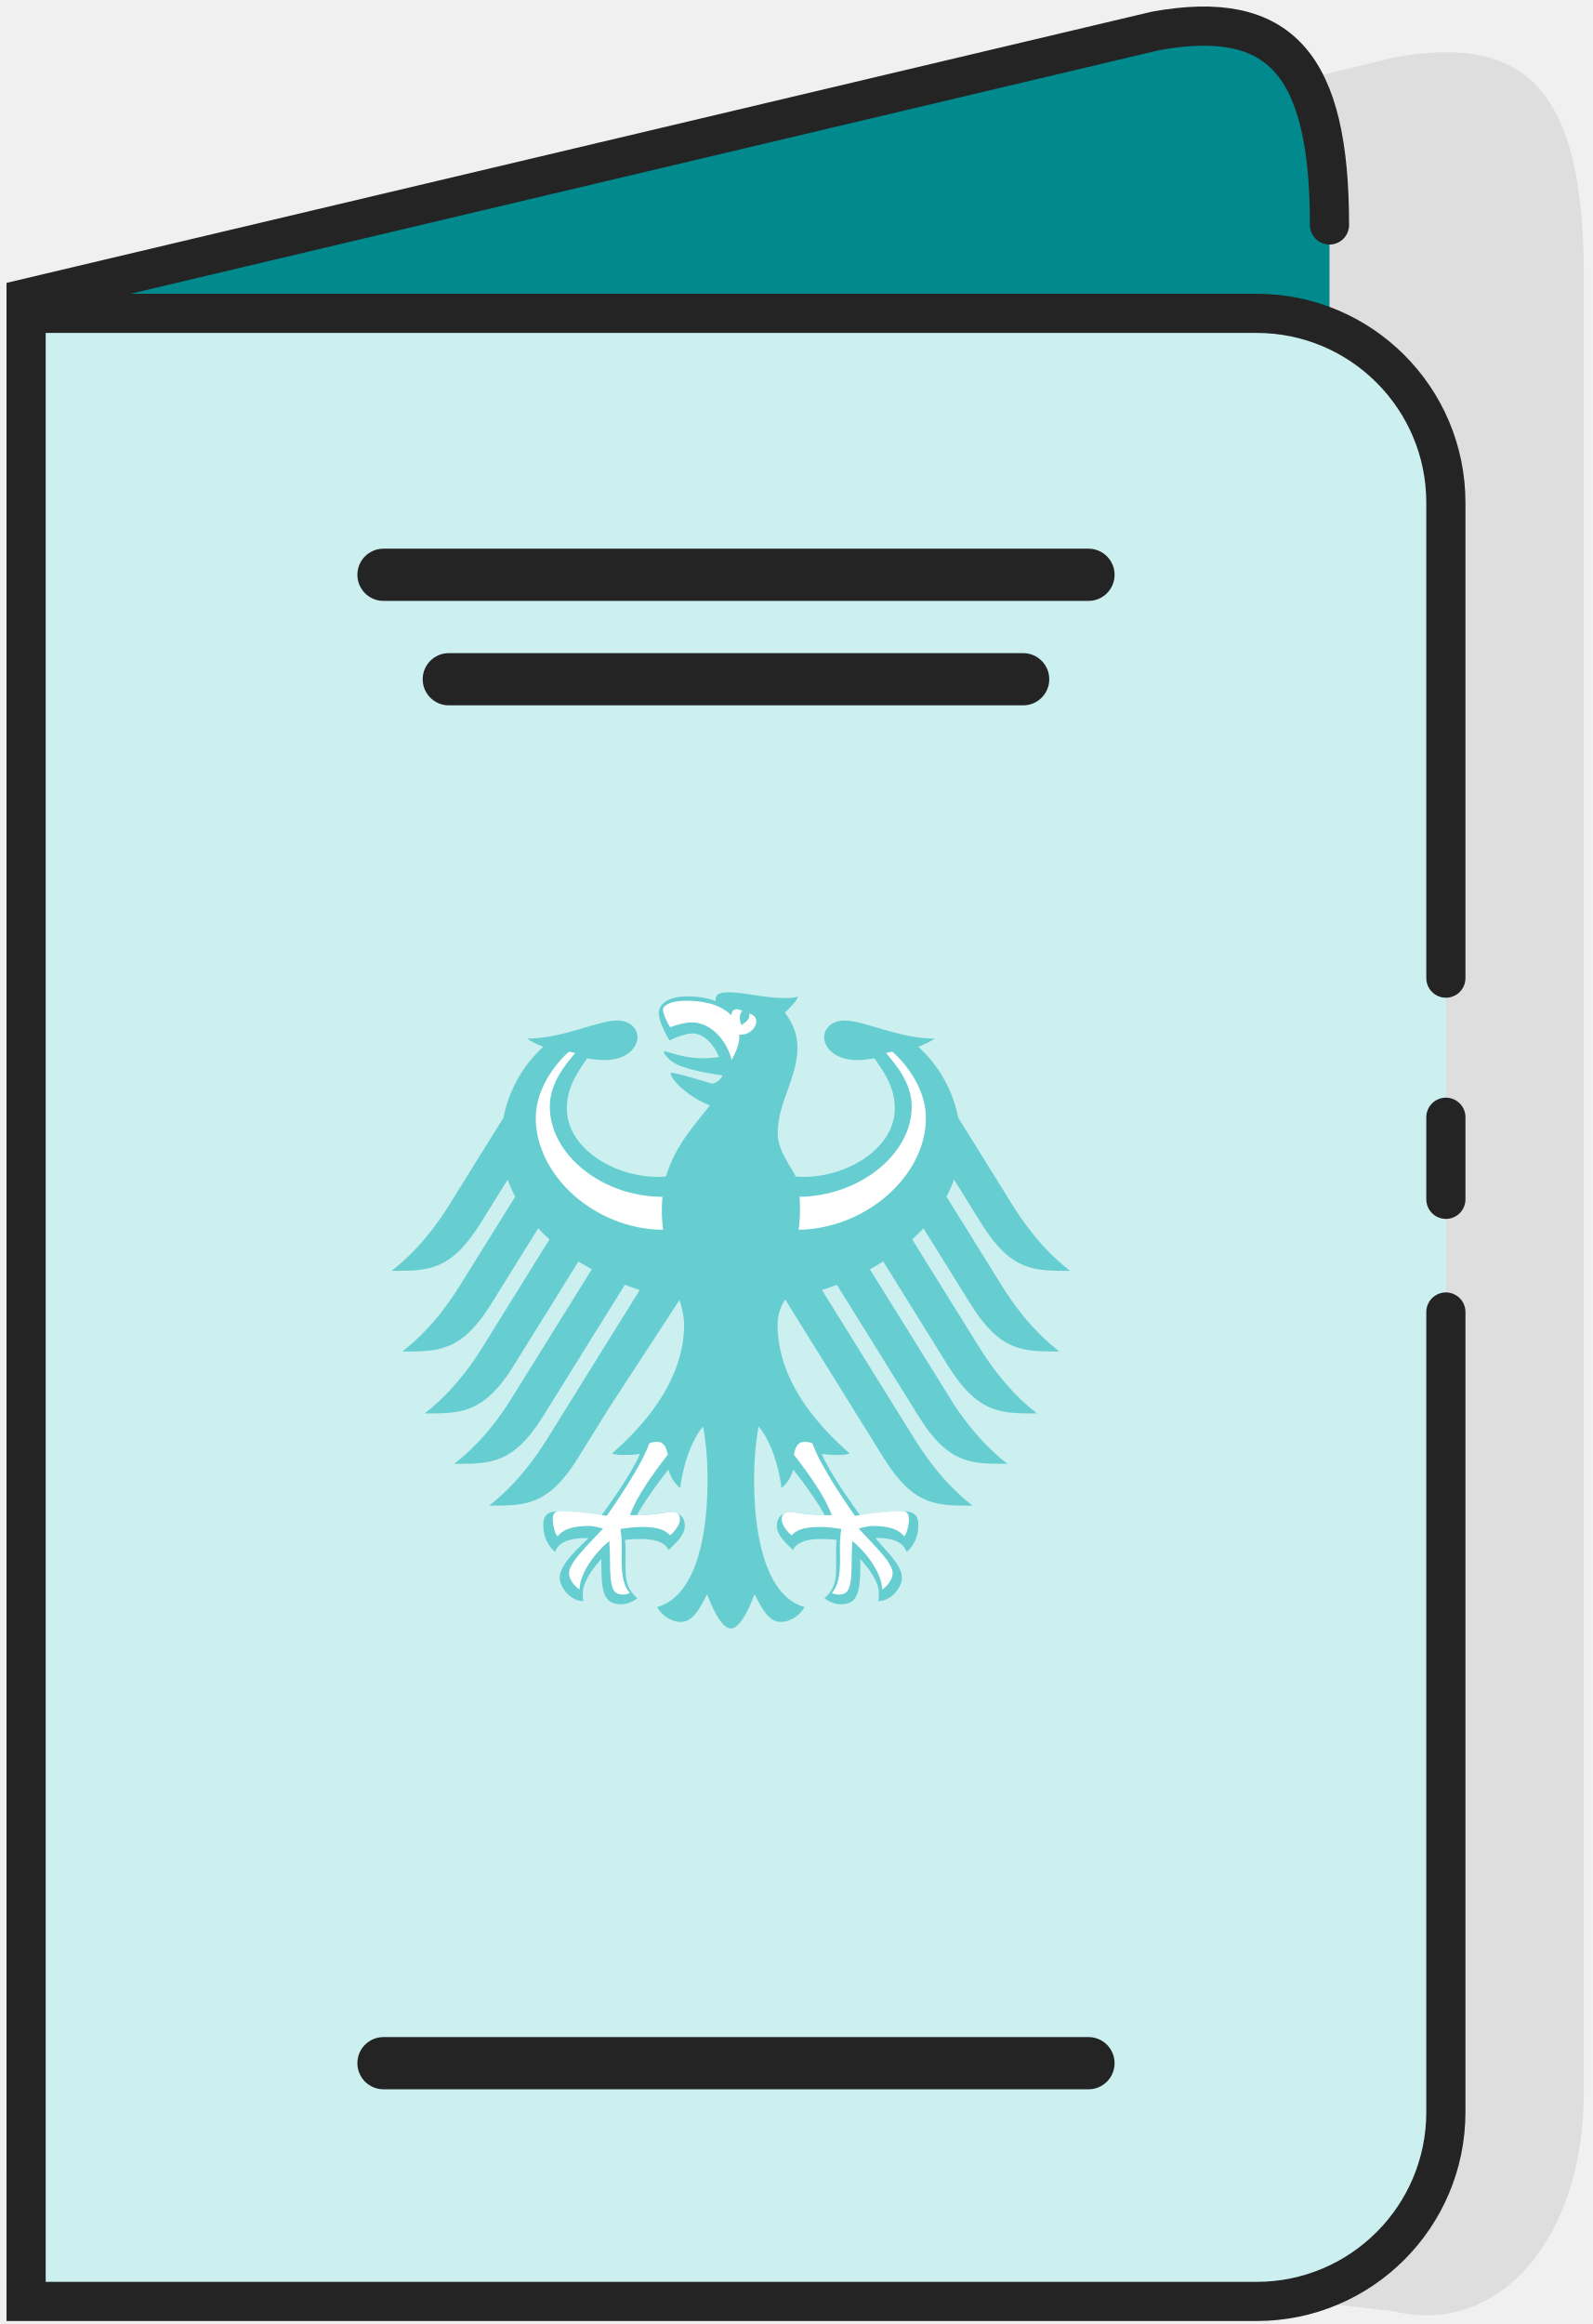
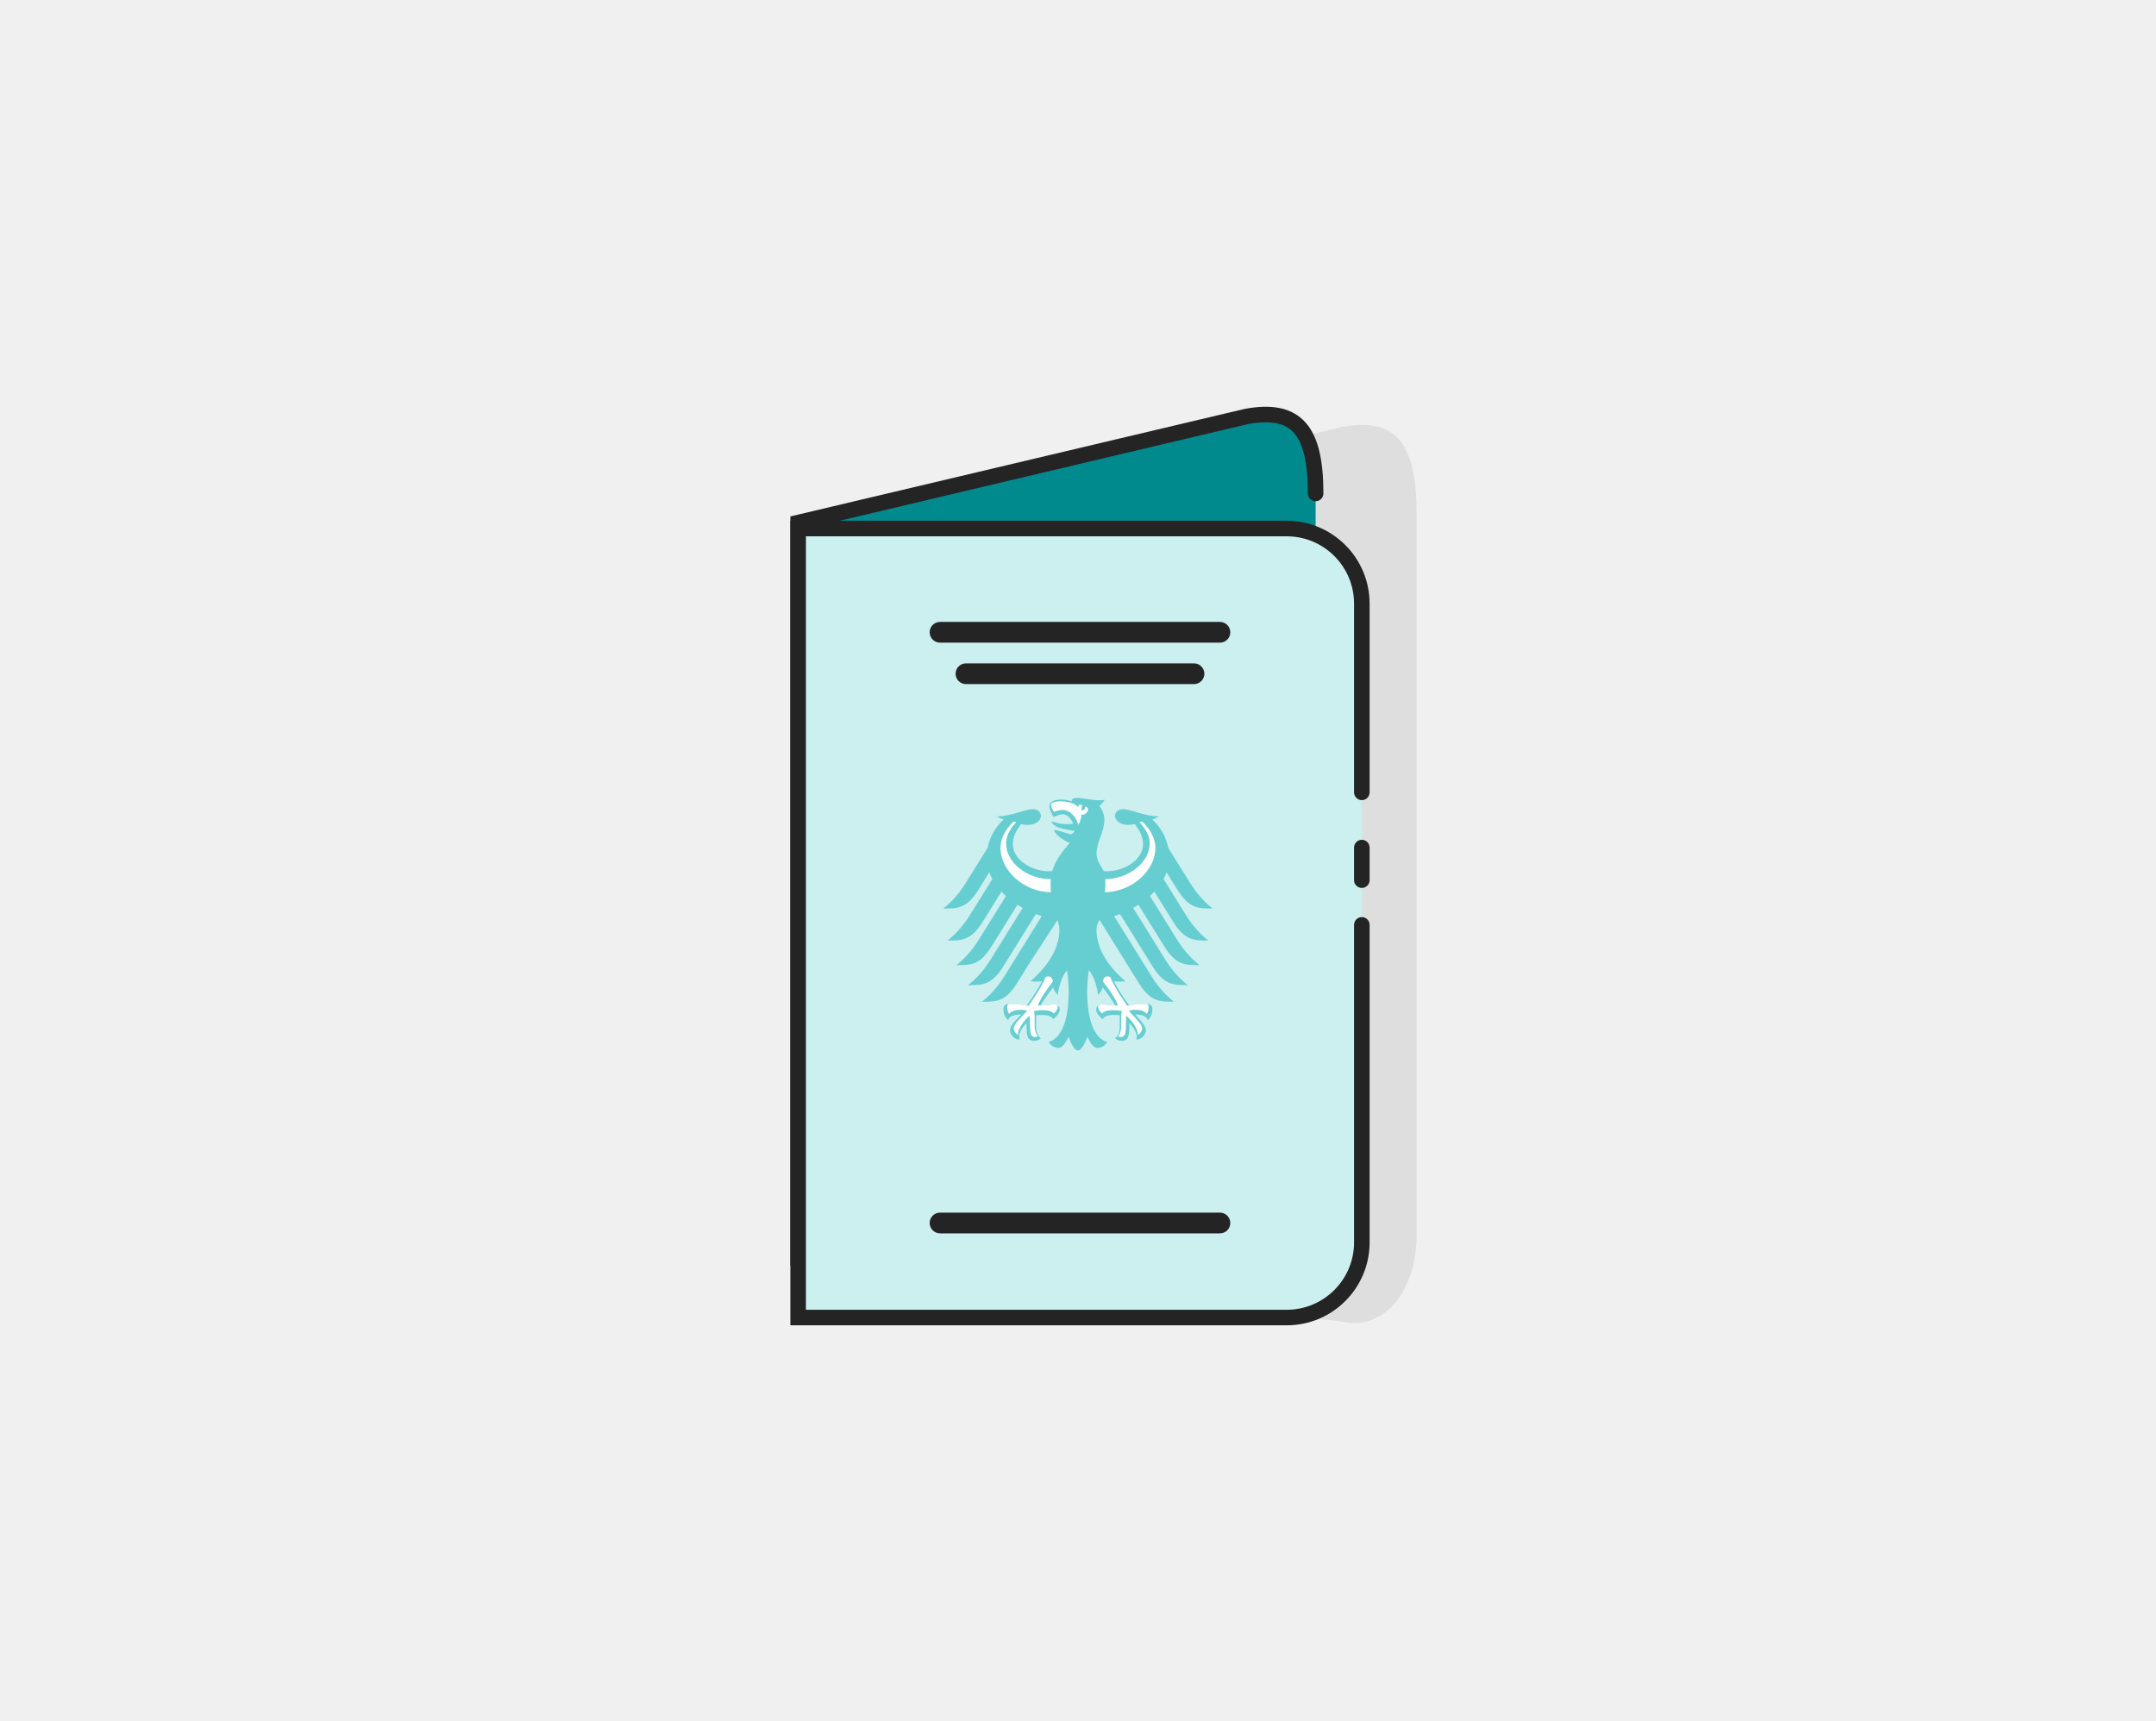
- <svg xmlns="http://www.w3.org/2000/svg" width="61px" height="89px" viewBox="0 0 61 89" version="1.1">
-   <g id="01_Design" stroke="none" stroke-width="1" fill="none" fill-rule="evenodd">
-     <g id="01_all-services" transform="translate(-454, -332)">
-       <g id="reisepass_beantragen" transform="translate(378, 293)">
-         <g id="icon_passport_hp" transform="translate(77, 40)">
-           <path d="M59.667,48.985 L59.667,79.133 C59.667,84.741 56.403,88.492 52.378,87.511 L5,82.057 L5,12.752 L52.378,1.206 C57.607,0.236 59.667,2.633 59.667,9.584" id="Path" fill="#DEDEDE" />
-           <path d="M49.925,46.119 L49.925,74.048 C49.925,79.023 46.945,82.351 43.268,81.48 L0,81.373 L0,10.426 L43.268,0.183 C48.044,-0.678 49.925,1.449 49.925,7.615" id="Path" stroke="#242424" stroke-width="1.5" fill="#008A8E" stroke-linecap="round" />
-           <line x1="49.925" y1="36.951" x2="49.925" y2="40.855" id="Path" stroke="#242424" stroke-width="1.5" fill="#D4D2D2" stroke-linecap="round" />
-           <path d="M54.383,49.245 L54.383,79.885 C54.383,83.889 51.136,87.136 47.132,87.136 L0,87.136 L0,11 L47.132,11 C51.136,11 54.383,14.246 54.383,18.251 L54.383,31.019 L54.383,36.458" id="Path" stroke="#242424" stroke-width="1.5" fill="#CCEFF0" stroke-linecap="round" />
-           <g id="Bundesadler_Bundesorgane" transform="translate(14, 37)">
-             <path d="M21.592,15.867 C21.991,16.46 22.653,17.337 23.59,18.058 C22.244,18.058 21.351,18.09 20.212,16.28 L19.956,15.867 L17.055,11.201 C16.868,11.273 16.678,11.34 16.485,11.404 L19.26,15.867 L20.054,17.144 C20.402,17.702 21.147,18.806 22.255,19.66 C20.91,19.66 20.017,19.691 18.878,17.881 L17.626,15.867 L15.075,11.762 C14.856,12.114 14.784,12.423 14.784,12.731 C14.784,13.865 15.22,14.923 15.888,15.867 C16.352,16.522 16.928,17.124 17.545,17.661 C17.45,17.704 17.282,17.72 17.126,17.72 C16.816,17.72 16.614,17.702 16.474,17.678 C16.823,18.475 17.573,19.504 17.951,20.038 C18.444,19.949 19.161,19.879 19.632,19.879 C20.123,19.879 20.178,20.168 20.178,20.425 C20.178,20.874 19.97,21.234 19.726,21.434 C19.636,21.2 19.452,20.895 18.544,20.895 C18.718,21.196 19.549,21.872 19.549,22.416 C19.549,22.776 19.157,23.316 18.638,23.316 C18.669,23.2 18.665,23.092 18.665,23.013 C18.665,22.573 18.277,22.058 17.949,21.698 C17.959,21.805 17.954,21.794 17.954,21.918 C17.954,22.96 17.86,23.438 17.202,23.438 C16.88,23.438 16.657,23.26 16.581,23.208 C17.007,22.811 17.029,22.502 17.029,21.917 L17.026,21.411 C17.025,21.279 17.027,21.102 17.048,20.973 C16.812,20.94 16.718,20.941 16.536,20.941 C16.536,20.941 15.601,20.866 15.376,21.356 C15.124,21.121 14.755,20.792 14.755,20.427 C14.755,20.187 14.868,19.914 15.349,19.914 C15.532,19.914 16.105,20.026 16.585,20.026 C16.456,19.738 15.881,18.895 15.385,18.282 C15.31,18.52 15.193,18.778 14.932,18.986 C14.896,18.594 14.666,17.35 14.054,16.622 C13.983,17.113 13.886,17.617 13.886,18.681 C13.886,21.269 14.506,23.179 15.82,23.546 C15.649,23.846 15.287,24.114 14.912,24.114 C14.431,24.114 14.169,23.566 13.902,23.051 C13.763,23.433 13.379,24.364 12.994,24.364 C12.609,24.364 12.224,23.433 12.087,23.051 C11.819,23.566 11.557,24.114 11.076,24.114 C10.701,24.114 10.339,23.846 10.168,23.546 C11.483,23.179 12.102,21.269 12.102,18.681 C12.102,17.617 12.006,17.113 11.935,16.622 C11.322,17.35 11.092,18.594 11.057,18.986 C10.796,18.778 10.679,18.52 10.603,18.282 C10.106,18.895 9.533,19.738 9.403,20.026 C9.883,20.026 10.457,19.914 10.639,19.914 C11.12,19.914 11.233,20.187 11.233,20.427 C11.233,20.792 10.865,21.121 10.611,21.356 C10.387,20.866 9.452,20.941 9.452,20.941 C9.271,20.941 9.176,20.94 8.941,20.973 C8.961,21.102 8.964,21.279 8.963,21.411 L8.959,21.917 C8.959,22.502 8.98,22.811 9.409,23.208 C9.33,23.26 9.108,23.438 8.786,23.438 C8.129,23.438 8.034,22.96 8.034,21.918 C8.034,21.794 8.03,21.805 8.039,21.698 C7.712,22.058 7.324,22.573 7.324,23.013 C7.324,23.092 7.32,23.2 7.35,23.316 C6.832,23.316 6.439,22.776 6.439,22.416 C6.439,21.872 7.27,21.196 7.535,20.9 C6.537,20.895 6.352,21.2 6.261,21.434 C6.019,21.234 5.81,20.874 5.81,20.425 C5.81,20.168 5.864,19.879 6.356,19.879 C6.826,19.879 7.544,19.949 8.038,20.038 C8.416,19.504 9.165,18.475 9.515,17.678 C9.374,17.702 9.172,17.72 8.862,17.72 C8.706,17.72 8.539,17.704 8.442,17.661 C9.06,17.124 9.637,16.522 10.1,15.865 C10.767,14.92 11.204,13.865 11.204,12.731 C11.204,12.423 11.132,12.114 11.028,11.784 L8.362,15.867 L7.111,17.881 C5.971,19.691 5.079,19.66 3.732,19.66 C4.842,18.806 5.586,17.702 5.934,17.144 L6.729,15.867 L9.503,11.404 C9.31,11.34 9.12,11.273 8.934,11.201 L6.033,15.867 L5.776,16.28 C4.637,18.09 3.744,18.058 2.399,18.058 C3.335,17.337 3.997,16.46 4.396,15.86 L4.6,15.542 L7.667,10.61 C7.492,10.514 7.322,10.412 7.158,10.307 L4.645,14.35 C4.116,15.191 3.639,15.634 3.146,15.867 C2.578,16.137 1.987,16.129 1.267,16.129 L1.588,15.866 C2.528,15.055 3.15,14.122 3.47,13.611 L6.047,9.465 C5.895,9.326 5.751,9.185 5.615,9.039 L3.788,11.977 C2.65,13.789 1.757,13.756 0.411,13.756 C1.529,12.893 2.26,11.804 2.613,11.237 L4.735,7.825 C4.621,7.613 4.524,7.396 4.444,7.174 L3.378,8.89 C2.239,10.701 1.346,10.668 0,10.668 C1.114,9.811 1.852,8.712 2.203,8.151 L4.284,4.805 C4.486,3.77 5.019,2.804 5.814,2.086 C5.547,1.984 5.324,1.877 5.19,1.775 C6.55,1.775 7.895,1.081 8.637,1.081 C9.114,1.081 9.421,1.367 9.421,1.747 C9.388,2.168 8.957,2.596 8.16,2.596 C7.979,2.596 7.748,2.572 7.494,2.531 C7.062,3.136 6.713,3.683 6.713,4.462 C6.713,5.927 8.457,7.07 10.216,7.07 L10.51,7.058 C10.859,5.871 11.6,5.093 12.193,4.332 C11.483,4.072 10.69,3.394 10.69,3.087 C10.78,3.035 12.142,3.464 12.282,3.501 C12.539,3.452 12.677,3.209 12.677,3.185 C12.532,3.16 11.678,3.05 11.095,2.835 C10.651,2.672 10.426,2.377 10.426,2.265 C10.569,2.242 11.108,2.527 11.902,2.527 C12.195,2.527 12.252,2.515 12.543,2.479 C12.339,1.988 11.954,1.575 11.521,1.575 C11.348,1.575 10.967,1.683 10.649,1.845 C10.427,1.498 10.233,1.044 10.233,0.795 C10.233,0.5 10.522,0.157 11.336,0.157 C11.564,0.157 11.777,0.176 11.974,0.214 C12.134,0.244 12.267,0.281 12.41,0.336 C12.393,0.12 12.496,0 12.877,0 C13.548,0 14.235,0.222 15.078,0.222 C15.297,0.222 15.445,0.214 15.57,0.16 C15.516,0.329 15.279,0.577 15.063,0.779 C15.197,0.962 15.544,1.406 15.544,2.123 C15.544,3.276 14.789,4.227 14.789,5.392 C14.789,6.084 15.319,6.696 15.478,7.058 L15.771,7.07 C17.531,7.07 19.274,5.927 19.274,4.462 C19.274,3.683 18.926,3.136 18.494,2.531 C18.24,2.572 18.01,2.596 17.829,2.596 C17.031,2.596 16.599,2.168 16.568,1.747 C16.568,1.367 16.874,1.081 17.351,1.081 C18.093,1.081 19.439,1.775 20.798,1.775 C20.663,1.877 20.441,1.984 20.173,2.086 C20.969,2.804 21.502,3.77 21.704,4.805 L23.785,8.151 C24.135,8.712 24.875,9.811 25.988,10.668 C24.642,10.668 23.749,10.701 22.611,8.89 L21.544,7.174 C21.465,7.396 21.366,7.613 21.253,7.825 L23.374,11.237 C23.728,11.804 24.459,12.893 25.578,13.756 C24.231,13.756 23.338,13.789 22.2,11.977 L20.373,9.039 C20.237,9.185 20.093,9.326 19.941,9.465 L22.519,13.611 C22.838,14.122 23.461,15.055 24.401,15.866 L24.721,16.129 C24.001,16.129 23.41,16.136 22.843,15.867 C22.348,15.635 21.873,15.191 21.343,14.35 L18.83,10.307 C18.665,10.412 18.496,10.514 18.321,10.61 L21.388,15.542 L21.592,15.867 L21.592,15.867 Z" id="Path" fill="#66CED1" fill-rule="nonzero" />
-             <path d="M10.583,17.702 C10.511,17.422 10.44,17.217 10.163,17.217 C10.022,17.217 9.955,17.244 9.869,17.277 C9.571,18.154 8.42,19.8 8.239,20.052 C7.742,19.966 7.047,19.874 6.485,19.874 C6.353,19.874 6.172,19.861 6.172,20.195 C6.172,20.389 6.253,20.727 6.353,20.839 C6.6,20.53 7.026,20.438 7.554,20.438 C7.76,20.438 8.008,20.514 8.102,20.537 C7.43,21.257 6.796,21.853 6.796,22.251 C6.796,22.474 7.015,22.769 7.199,22.867 C7.199,22.279 7.775,21.468 8.339,21.014 C8.339,21.094 8.366,21.402 8.366,21.736 C8.366,22.845 8.47,23.065 8.874,23.065 C8.947,23.065 9.074,23.036 9.121,23.006 C8.904,22.743 8.812,22.394 8.812,21.735 C8.812,21.546 8.817,21.367 8.817,21.213 C8.817,20.92 8.785,20.714 8.765,20.553 C8.92,20.53 9.27,20.477 9.528,20.477 C10.078,20.477 10.419,20.534 10.667,20.795 C10.846,20.652 11.045,20.383 11.045,20.197 C11.045,19.929 10.874,19.911 10.695,19.911 C10.416,19.911 10.187,20.027 9.131,20.027 C9.339,19.399 9.948,18.516 10.583,17.702 L10.583,17.702 L10.583,17.702 Z" id="Path" fill="#FFFFFF" />
-             <path d="M16.857,20.027 C15.801,20.027 15.572,19.911 15.294,19.911 C15.115,19.911 14.943,19.929 14.943,20.197 C14.943,20.383 15.143,20.652 15.32,20.795 C15.569,20.534 15.911,20.477 16.46,20.477 C16.717,20.477 17.069,20.53 17.223,20.553 C17.202,20.714 17.171,20.92 17.171,21.213 C17.171,21.367 17.176,21.546 17.176,21.735 C17.176,22.394 17.085,22.743 16.868,23.006 C16.915,23.036 17.042,23.065 17.115,23.065 C17.519,23.065 17.623,22.845 17.623,21.736 C17.623,21.402 17.649,21.094 17.649,21.014 C18.214,21.468 18.789,22.279 18.789,22.867 C18.974,22.769 19.193,22.474 19.193,22.251 C19.193,21.853 18.558,21.257 17.887,20.537 C17.981,20.514 18.229,20.438 18.434,20.438 C18.963,20.438 19.389,20.53 19.637,20.839 C19.736,20.727 19.816,20.389 19.816,20.195 C19.816,19.861 19.635,19.874 19.504,19.874 C18.942,19.874 18.246,19.966 17.75,20.052 C17.569,19.8 16.418,18.154 16.12,17.277 C16.034,17.244 15.967,17.217 15.825,17.217 C15.548,17.217 15.478,17.422 15.405,17.702 C16.04,18.516 16.649,19.399 16.857,20.027 L16.857,20.027 Z" id="Path" fill="#FFFFFF" fill-rule="nonzero" />
-             <path d="M20.466,4.818 C20.466,3.556 19.514,2.555 19.178,2.274 L18.937,2.327 C19.293,2.748 19.922,3.45 19.922,4.381 C19.922,6.213 17.915,7.803 15.625,7.833 C15.644,8.022 15.643,8.188 15.643,8.33 C15.643,8.592 15.624,8.849 15.593,9.096 C18.192,9.052 20.466,7.013 20.466,4.818 L20.466,4.818 Z" id="Path" fill="#FFFFFF" fill-rule="nonzero" />
-             <path d="M6.06,4.38 C6.06,3.449 6.681,2.748 7.034,2.327 L6.795,2.274 C6.464,2.555 5.523,3.555 5.523,4.817 C5.523,7.027 7.804,9.079 10.395,9.096 C10.368,8.856 10.351,8.6 10.351,8.328 C10.351,8.157 10.36,7.991 10.375,7.833 C8.083,7.833 6.06,6.228 6.06,4.38 L6.06,4.38 Z" id="Path" fill="#FFFFFF" fill-rule="nonzero" />
-             <path d="M13.024,2.599 C13.149,2.343 13.319,2.038 13.319,1.7 C13.319,0.77 12.453,0.325 11.292,0.325 C10.696,0.325 10.395,0.496 10.395,0.67 C10.395,0.841 10.592,1.22 10.669,1.337 C10.883,1.253 11.269,1.152 11.493,1.152 C12.289,1.152 12.884,1.946 13.024,2.599 L13.024,2.599 Z" id="Path" fill="#FFFFFF" fill-rule="nonzero" />
-             <path d="M13.26,1.612 C13.857,1.731 14.265,0.955 13.697,0.816 C13.776,1.072 13.393,1.254 13.393,1.254 C13.393,1.254 13.248,0.909 13.435,0.713 C13.089,0.541 13.001,0.75 12.994,0.97 C13.13,1.155 13.22,1.372 13.26,1.612 L13.26,1.612 L13.26,1.612 Z" id="Path" fill="#FFFFFF" />
-           </g>
-           <line x1="54.383" y1="41.786" x2="54.383" y2="44.929" id="Path" stroke="#242424" stroke-width="1.5" fill="#F2F2F2" stroke-linecap="round" />
-           <rect id="Rectangle" fill="#242424" x="12.689" y="20.012" width="29.004" height="2" rx="1" />
-           <rect id="Rectangle-Copy" fill="#242424" x="15.191" y="24.012" width="24" height="2" rx="1" />
-           <rect id="Rectangle-Copy-2" fill="#242424" x="12.689" y="77.012" width="29.004" height="2" rx="1" />
-         </g>
+ <svg xmlns="http://www.w3.org/2000/svg" width="208px" height="166px" viewBox="0 0 208 166" version="1.1">
+   <g id="icon_reisepass" stroke="none" stroke-width="1" fill="none" fill-rule="evenodd">
+     <g id="icon_passport_hp" transform="translate(77, 40)">
+       <path d="M59.667,48.985 L59.667,79.133 C59.667,84.741 56.403,88.492 52.378,87.511 L5,82.057 L5,12.752 L52.378,1.206 C57.607,0.236 59.667,2.633 59.667,9.584" id="Path" fill="#DEDEDE" />
+       <path d="M49.925,46.119 L49.925,74.048 C49.925,79.023 46.945,82.351 43.268,81.48 L0,81.373 L0,10.426 L43.268,0.183 C48.044,-0.678 49.925,1.449 49.925,7.615" id="Path" stroke="#242424" stroke-width="1.5" fill="#008A8E" stroke-linecap="round" />
+       <line x1="49.925" y1="36.951" x2="49.925" y2="40.855" id="Path" stroke="#242424" stroke-width="1.5" fill="#D4D2D2" stroke-linecap="round" />
+       <path d="M54.383,49.245 L54.383,79.885 C54.383,83.889 51.136,87.136 47.132,87.136 L0,87.136 L0,11 L47.132,11 C51.136,11 54.383,14.246 54.383,18.251 L54.383,31.019 L54.383,36.458" id="Path" stroke="#242424" stroke-width="1.5" fill="#CCEFF0" stroke-linecap="round" />
+       <g id="Bundesadler_Bundesorgane" transform="translate(14, 37)">
+         <path d="M21.592,15.867 C21.991,16.46 22.653,17.337 23.59,18.058 C22.244,18.058 21.351,18.09 20.212,16.28 L19.956,15.867 L17.055,11.201 C16.868,11.273 16.678,11.34 16.485,11.404 L19.26,15.867 L20.054,17.144 C20.402,17.702 21.147,18.806 22.255,19.66 C20.91,19.66 20.017,19.691 18.878,17.881 L17.626,15.867 L15.075,11.762 C14.856,12.114 14.784,12.423 14.784,12.731 C14.784,13.865 15.22,14.923 15.888,15.867 C16.352,16.522 16.928,17.124 17.545,17.661 C17.45,17.704 17.282,17.72 17.126,17.72 C16.816,17.72 16.614,17.702 16.474,17.678 C16.823,18.475 17.573,19.504 17.951,20.038 C18.444,19.949 19.161,19.879 19.632,19.879 C20.123,19.879 20.178,20.168 20.178,20.425 C20.178,20.874 19.97,21.234 19.726,21.434 C19.636,21.2 19.452,20.895 18.544,20.895 C18.718,21.196 19.549,21.872 19.549,22.416 C19.549,22.776 19.157,23.316 18.638,23.316 C18.669,23.2 18.665,23.092 18.665,23.013 C18.665,22.573 18.277,22.058 17.949,21.698 C17.959,21.805 17.954,21.794 17.954,21.918 C17.954,22.96 17.86,23.438 17.202,23.438 C16.88,23.438 16.657,23.26 16.581,23.208 C17.007,22.811 17.029,22.502 17.029,21.917 L17.026,21.411 C17.025,21.279 17.027,21.102 17.048,20.973 C16.812,20.94 16.718,20.941 16.536,20.941 C16.536,20.941 15.601,20.866 15.376,21.356 C15.124,21.121 14.755,20.792 14.755,20.427 C14.755,20.187 14.868,19.914 15.349,19.914 C15.532,19.914 16.105,20.026 16.585,20.026 C16.456,19.738 15.881,18.895 15.385,18.282 C15.31,18.52 15.193,18.778 14.932,18.986 C14.896,18.594 14.666,17.35 14.054,16.622 C13.983,17.113 13.886,17.617 13.886,18.681 C13.886,21.269 14.506,23.179 15.82,23.546 C15.649,23.846 15.287,24.114 14.912,24.114 C14.431,24.114 14.169,23.566 13.902,23.051 C13.763,23.433 13.379,24.364 12.994,24.364 C12.609,24.364 12.224,23.433 12.087,23.051 C11.819,23.566 11.557,24.114 11.076,24.114 C10.701,24.114 10.339,23.846 10.168,23.546 C11.483,23.179 12.102,21.269 12.102,18.681 C12.102,17.617 12.006,17.113 11.935,16.622 C11.322,17.35 11.092,18.594 11.057,18.986 C10.796,18.778 10.679,18.52 10.603,18.282 C10.106,18.895 9.533,19.738 9.403,20.026 C9.883,20.026 10.457,19.914 10.639,19.914 C11.12,19.914 11.233,20.187 11.233,20.427 C11.233,20.792 10.865,21.121 10.611,21.356 C10.387,20.866 9.452,20.941 9.452,20.941 C9.271,20.941 9.176,20.94 8.941,20.973 C8.961,21.102 8.964,21.279 8.963,21.411 L8.959,21.917 C8.959,22.502 8.98,22.811 9.409,23.208 C9.33,23.26 9.108,23.438 8.786,23.438 C8.129,23.438 8.034,22.96 8.034,21.918 C8.034,21.794 8.03,21.805 8.039,21.698 C7.712,22.058 7.324,22.573 7.324,23.013 C7.324,23.092 7.32,23.2 7.35,23.316 C6.832,23.316 6.439,22.776 6.439,22.416 C6.439,21.872 7.27,21.196 7.535,20.9 C6.537,20.895 6.352,21.2 6.261,21.434 C6.019,21.234 5.81,20.874 5.81,20.425 C5.81,20.168 5.864,19.879 6.356,19.879 C6.826,19.879 7.544,19.949 8.038,20.038 C8.416,19.504 9.165,18.475 9.515,17.678 C9.374,17.702 9.172,17.72 8.862,17.72 C8.706,17.72 8.539,17.704 8.442,17.661 C9.06,17.124 9.637,16.522 10.1,15.865 C10.767,14.92 11.204,13.865 11.204,12.731 C11.204,12.423 11.132,12.114 11.028,11.784 L8.362,15.867 L7.111,17.881 C5.971,19.691 5.079,19.66 3.732,19.66 C4.842,18.806 5.586,17.702 5.934,17.144 L6.729,15.867 L9.503,11.404 C9.31,11.34 9.12,11.273 8.934,11.201 L6.033,15.867 L5.776,16.28 C4.637,18.09 3.744,18.058 2.399,18.058 C3.335,17.337 3.997,16.46 4.396,15.86 L4.6,15.542 L7.667,10.61 C7.492,10.514 7.322,10.412 7.158,10.307 L4.645,14.35 C4.116,15.191 3.639,15.634 3.146,15.867 C2.578,16.137 1.987,16.129 1.267,16.129 L1.588,15.866 C2.528,15.055 3.15,14.122 3.47,13.611 L6.047,9.465 C5.895,9.326 5.751,9.185 5.615,9.039 L3.788,11.977 C2.65,13.789 1.757,13.756 0.411,13.756 C1.529,12.893 2.26,11.804 2.613,11.237 L4.735,7.825 C4.621,7.613 4.524,7.396 4.444,7.174 L3.378,8.89 C2.239,10.701 1.346,10.668 0,10.668 C1.114,9.811 1.852,8.712 2.203,8.151 L4.284,4.805 C4.486,3.77 5.019,2.804 5.814,2.086 C5.547,1.984 5.324,1.877 5.19,1.775 C6.55,1.775 7.895,1.081 8.637,1.081 C9.114,1.081 9.421,1.367 9.421,1.747 C9.388,2.168 8.957,2.596 8.16,2.596 C7.979,2.596 7.748,2.572 7.494,2.531 C7.062,3.136 6.713,3.683 6.713,4.462 C6.713,5.927 8.457,7.07 10.216,7.07 L10.51,7.058 C10.859,5.871 11.6,5.093 12.193,4.332 C11.483,4.072 10.69,3.394 10.69,3.087 C10.78,3.035 12.142,3.464 12.282,3.501 C12.539,3.452 12.677,3.209 12.677,3.185 C12.532,3.16 11.678,3.05 11.095,2.835 C10.651,2.672 10.426,2.377 10.426,2.265 C10.569,2.242 11.108,2.527 11.902,2.527 C12.195,2.527 12.252,2.515 12.543,2.479 C12.339,1.988 11.954,1.575 11.521,1.575 C11.348,1.575 10.967,1.683 10.649,1.845 C10.427,1.498 10.233,1.044 10.233,0.795 C10.233,0.5 10.522,0.157 11.336,0.157 C11.564,0.157 11.777,0.176 11.974,0.214 C12.134,0.244 12.267,0.281 12.41,0.336 C12.393,0.12 12.496,0 12.877,0 C13.548,0 14.235,0.222 15.078,0.222 C15.297,0.222 15.445,0.214 15.57,0.16 C15.516,0.329 15.279,0.577 15.063,0.779 C15.197,0.962 15.544,1.406 15.544,2.123 C15.544,3.276 14.789,4.227 14.789,5.392 C14.789,6.084 15.319,6.696 15.478,7.058 L15.771,7.07 C17.531,7.07 19.274,5.927 19.274,4.462 C19.274,3.683 18.926,3.136 18.494,2.531 C18.24,2.572 18.01,2.596 17.829,2.596 C17.031,2.596 16.599,2.168 16.568,1.747 C16.568,1.367 16.874,1.081 17.351,1.081 C18.093,1.081 19.439,1.775 20.798,1.775 C20.663,1.877 20.441,1.984 20.173,2.086 C20.969,2.804 21.502,3.77 21.704,4.805 L23.785,8.151 C24.135,8.712 24.875,9.811 25.988,10.668 C24.642,10.668 23.749,10.701 22.611,8.89 L21.544,7.174 C21.465,7.396 21.366,7.613 21.253,7.825 L23.374,11.237 C23.728,11.804 24.459,12.893 25.578,13.756 C24.231,13.756 23.338,13.789 22.2,11.977 L20.373,9.039 C20.237,9.185 20.093,9.326 19.941,9.465 L22.519,13.611 C22.838,14.122 23.461,15.055 24.401,15.866 L24.721,16.129 C24.001,16.129 23.41,16.136 22.843,15.867 C22.348,15.635 21.873,15.191 21.343,14.35 L18.83,10.307 C18.665,10.412 18.496,10.514 18.321,10.61 L21.388,15.542 L21.592,15.867 L21.592,15.867 Z" id="Path" fill="#66CED1" fill-rule="nonzero" />
+         <path d="M10.583,17.702 C10.511,17.422 10.44,17.217 10.163,17.217 C10.022,17.217 9.955,17.244 9.869,17.277 C9.571,18.154 8.42,19.8 8.239,20.052 C7.742,19.966 7.047,19.874 6.485,19.874 C6.353,19.874 6.172,19.861 6.172,20.195 C6.172,20.389 6.253,20.727 6.353,20.839 C6.6,20.53 7.026,20.438 7.554,20.438 C7.76,20.438 8.008,20.514 8.102,20.537 C7.43,21.257 6.796,21.853 6.796,22.251 C6.796,22.474 7.015,22.769 7.199,22.867 C7.199,22.279 7.775,21.468 8.339,21.014 C8.339,21.094 8.366,21.402 8.366,21.736 C8.366,22.845 8.47,23.065 8.874,23.065 C8.947,23.065 9.074,23.036 9.121,23.006 C8.904,22.743 8.812,22.394 8.812,21.735 C8.812,21.546 8.817,21.367 8.817,21.213 C8.817,20.92 8.785,20.714 8.765,20.553 C8.92,20.53 9.27,20.477 9.528,20.477 C10.078,20.477 10.419,20.534 10.667,20.795 C10.846,20.652 11.045,20.383 11.045,20.197 C11.045,19.929 10.874,19.911 10.695,19.911 C10.416,19.911 10.187,20.027 9.131,20.027 C9.339,19.399 9.948,18.516 10.583,17.702 L10.583,17.702 L10.583,17.702 Z" id="Path" fill="#FFFFFF" />
+         <path d="M16.857,20.027 C15.801,20.027 15.572,19.911 15.294,19.911 C15.115,19.911 14.943,19.929 14.943,20.197 C14.943,20.383 15.143,20.652 15.32,20.795 C15.569,20.534 15.911,20.477 16.46,20.477 C16.717,20.477 17.069,20.53 17.223,20.553 C17.202,20.714 17.171,20.92 17.171,21.213 C17.171,21.367 17.176,21.546 17.176,21.735 C17.176,22.394 17.085,22.743 16.868,23.006 C16.915,23.036 17.042,23.065 17.115,23.065 C17.519,23.065 17.623,22.845 17.623,21.736 C17.623,21.402 17.649,21.094 17.649,21.014 C18.214,21.468 18.789,22.279 18.789,22.867 C18.974,22.769 19.193,22.474 19.193,22.251 C19.193,21.853 18.558,21.257 17.887,20.537 C17.981,20.514 18.229,20.438 18.434,20.438 C18.963,20.438 19.389,20.53 19.637,20.839 C19.736,20.727 19.816,20.389 19.816,20.195 C19.816,19.861 19.635,19.874 19.504,19.874 C18.942,19.874 18.246,19.966 17.75,20.052 C17.569,19.8 16.418,18.154 16.12,17.277 C16.034,17.244 15.967,17.217 15.825,17.217 C15.548,17.217 15.478,17.422 15.405,17.702 C16.04,18.516 16.649,19.399 16.857,20.027 L16.857,20.027 Z" id="Path" fill="#FFFFFF" fill-rule="nonzero" />
+         <path d="M20.466,4.818 C20.466,3.556 19.514,2.555 19.178,2.274 L18.937,2.327 C19.293,2.748 19.922,3.45 19.922,4.381 C19.922,6.213 17.915,7.803 15.625,7.833 C15.644,8.022 15.643,8.188 15.643,8.33 C15.643,8.592 15.624,8.849 15.593,9.096 C18.192,9.052 20.466,7.013 20.466,4.818 L20.466,4.818 Z" id="Path" fill="#FFFFFF" fill-rule="nonzero" />
+         <path d="M6.06,4.38 C6.06,3.449 6.681,2.748 7.034,2.327 L6.795,2.274 C6.464,2.555 5.523,3.555 5.523,4.817 C5.523,7.027 7.804,9.079 10.395,9.096 C10.368,8.856 10.351,8.6 10.351,8.328 C10.351,8.157 10.36,7.991 10.375,7.833 C8.083,7.833 6.06,6.228 6.06,4.38 L6.06,4.38 Z" id="Path" fill="#FFFFFF" fill-rule="nonzero" />
+         <path d="M13.024,2.599 C13.149,2.343 13.319,2.038 13.319,1.7 C13.319,0.77 12.453,0.325 11.292,0.325 C10.696,0.325 10.395,0.496 10.395,0.67 C10.395,0.841 10.592,1.22 10.669,1.337 C10.883,1.253 11.269,1.152 11.493,1.152 C12.289,1.152 12.884,1.946 13.024,2.599 L13.024,2.599 Z" id="Path" fill="#FFFFFF" fill-rule="nonzero" />
+         <path d="M13.26,1.612 C13.857,1.731 14.265,0.955 13.697,0.816 C13.776,1.072 13.393,1.254 13.393,1.254 C13.393,1.254 13.248,0.909 13.435,0.713 C13.089,0.541 13.001,0.75 12.994,0.97 C13.13,1.155 13.22,1.372 13.26,1.612 L13.26,1.612 L13.26,1.612 Z" id="Path" fill="#FFFFFF" />
      </g>
+       <line x1="54.383" y1="41.786" x2="54.383" y2="44.929" id="Path" stroke="#242424" stroke-width="1.5" fill="#F2F2F2" stroke-linecap="round" />
+       <rect id="Rectangle" fill="#242424" x="12.689" y="20.012" width="29.004" height="2" rx="1" />
+       <rect id="Rectangle-Copy" fill="#242424" x="15.191" y="24.012" width="24" height="2" rx="1" />
+       <rect id="Rectangle-Copy-2" fill="#242424" x="12.689" y="77.012" width="29.004" height="2" rx="1" />
    </g>
  </g>
</svg>
